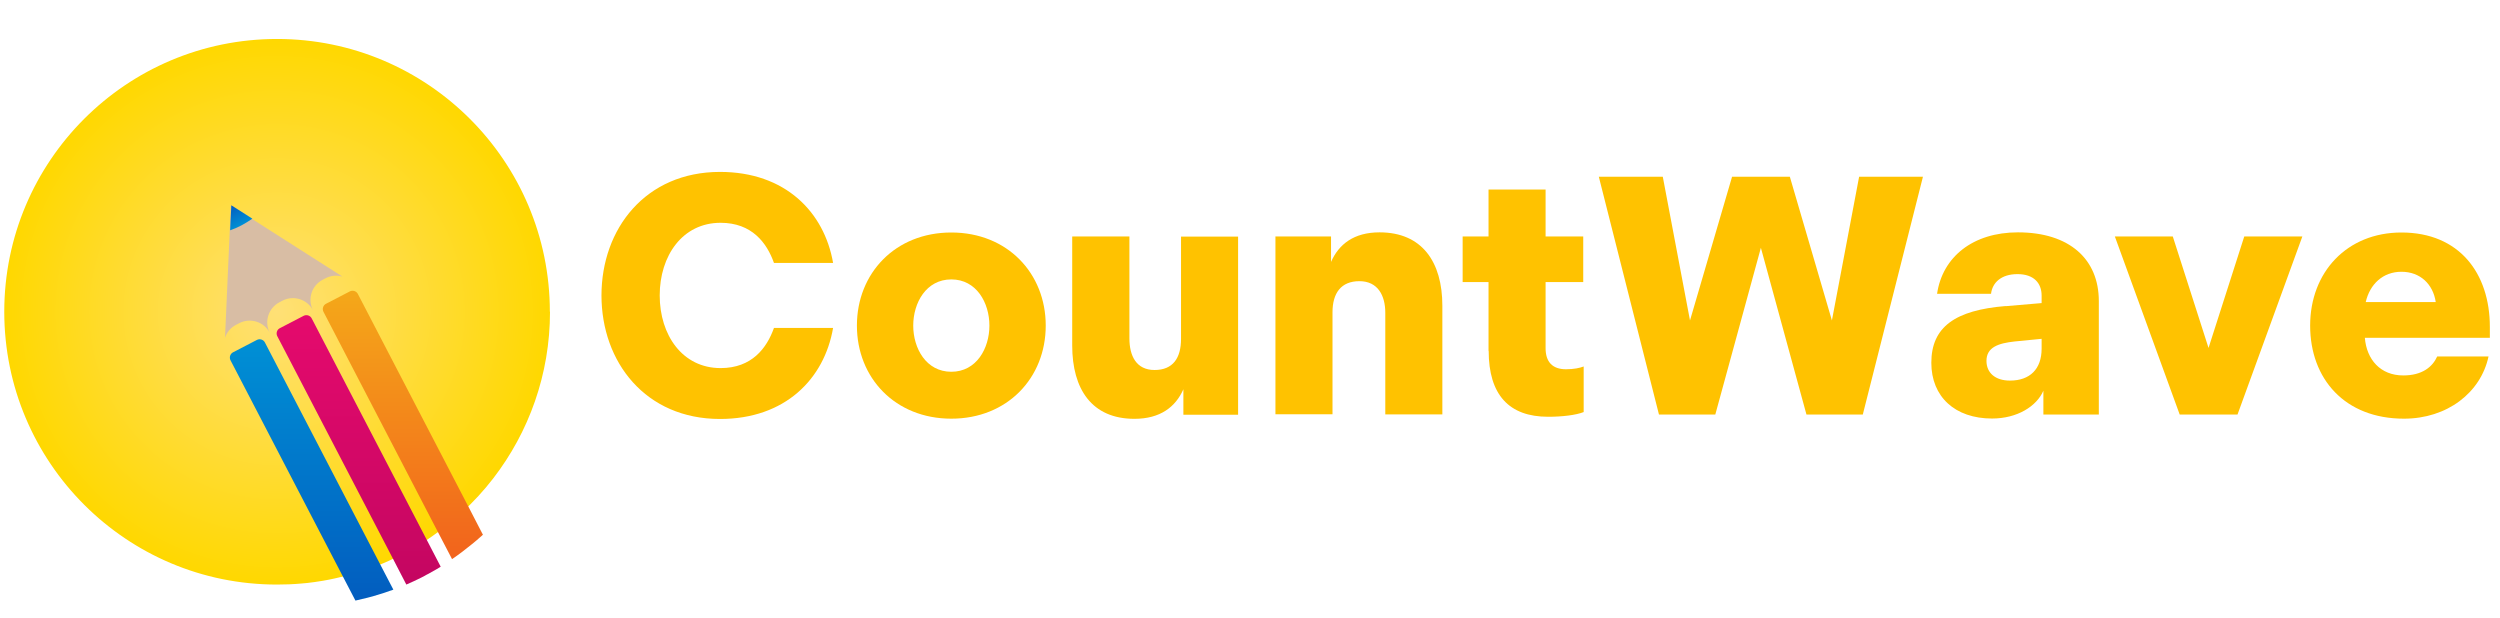
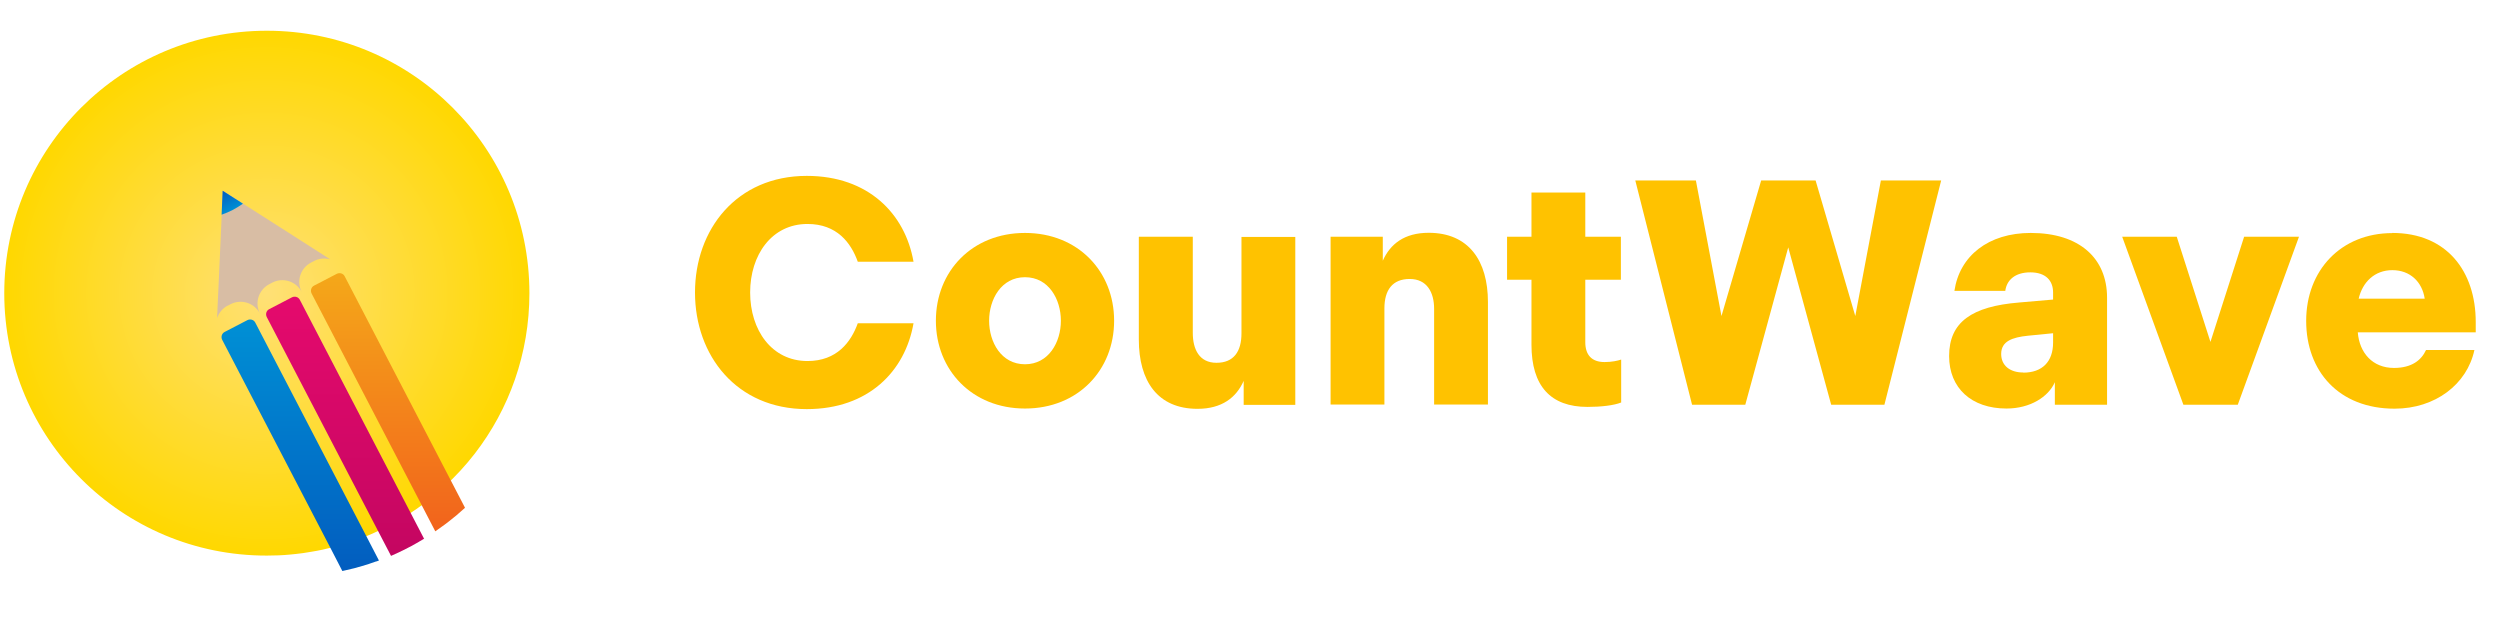
- <svg xmlns="http://www.w3.org/2000/svg" xmlns:xlink="http://www.w3.org/1999/xlink" id="uuid-ec556668-666a-49ea-8f45-7f3bc0395e78" viewBox="0 0 170 42">
+ <svg xmlns="http://www.w3.org/2000/svg" xmlns:xlink="http://www.w3.org/1999/xlink" id="uuid-53697154-e1b1-4df0-9c89-e3becda383c6" viewBox="0 0 170 42">
  <defs>
-     <radialGradient id="uuid-94a1513e-fb7c-47cc-a86c-25d02b205671" cx="18.84" cy="21.2" fx="18.84" fy="21.2" r="18.55" gradientUnits="userSpaceOnUse">
+     <radialGradient id="uuid-502e0685-1ab7-4390-bcbd-6e0900149be5" cx="18.15" cy="19.94" fx="18.15" fy="19.94" r="17.85" gradientUnits="userSpaceOnUse">
      <stop offset="0" stop-color="#ffe076" />
      <stop offset="1" stop-color="#ffd800" />
    </radialGradient>
-     <linearGradient id="uuid-dcac199c-39c6-4292-8cb7-a31093e6d374" x1="27.41" y1="38.03" x2="27.41" y2="19.78" gradientUnits="userSpaceOnUse">
+     <linearGradient id="uuid-31de8f61-0d68-42ab-b400-22901652e47c" x1="26.39" y1="36.13" x2="26.39" y2="18.57" gradientUnits="userSpaceOnUse">
      <stop offset="0" stop-color="#f2631c" />
      <stop offset="1" stop-color="#f4a819" />
    </linearGradient>
-     <linearGradient id="uuid-b446a466-08d3-4aa4-95bd-001504bde39d" x1="24.38" y1="39.74" x2="24.38" y2="21.42" gradientUnits="userSpaceOnUse">
+     <linearGradient id="uuid-86bb9488-46d5-4851-978b-9bc54e4727c9" x1="23.48" y1="37.79" x2="23.48" y2="20.15" gradientUnits="userSpaceOnUse">
      <stop offset="0" stop-color="#c40661" />
      <stop offset="1" stop-color="#e50a6d" />
    </linearGradient>
-     <linearGradient id="uuid-c4e711ff-f0f4-4bbf-b6ba-f41a51dd8f90" x1="21.2" y1="40.84" x2="21.2" y2="23.06" gradientUnits="userSpaceOnUse">
+     <linearGradient id="uuid-c56554ee-bad4-4d02-a169-e52ccaaba2fe" x1="20.41" y1="38.84" x2="20.41" y2="21.73" gradientUnits="userSpaceOnUse">
      <stop offset="0" stop-color="#025dbf" />
      <stop offset="1" stop-color="#0090d5" />
    </linearGradient>
-     <linearGradient id="uuid-64a4905d-72b7-4dd1-9cf3-79da7147c945" x1="629.27" y1="233.58" x2="629.27" y2="232.04" gradientTransform="translate(681.79 -69.04) rotate(152.53)" xlink:href="#uuid-c4e711ff-f0f4-4bbf-b6ba-f41a51dd8f90" />
+     <linearGradient id="uuid-65c8d6a9-d19d-4f83-9050-0bea27533d25" x1="629.33" y1="234.72" x2="629.33" y2="233.24" gradientTransform="translate(681.79 -69.04) rotate(152.53)" xlink:href="#uuid-c56554ee-bad4-4d02-a169-e52ccaaba2fe" />
  </defs>
-   <path d="M40.9,20.1c0-4.55,3-8.41,8.06-8.41,4.44,0,7.09,2.73,7.69,6.19h-4.02c-.48-1.36-1.5-2.73-3.63-2.73-2.59,0-4.14,2.24-4.14,4.94s1.55,4.94,4.14,4.94c2.13,0,3.14-1.36,3.63-2.73h4.02c-.6,3.47-3.26,6.19-7.69,6.19-5.06,0-8.06-3.86-8.06-8.41Z" fill="#ffc200" stroke-width="0" />
-   <path d="M58.27,22.14c0-3.56,2.61-6.33,6.42-6.33s6.42,2.77,6.42,6.33-2.61,6.33-6.42,6.33-6.42-2.77-6.42-6.33ZM67.28,22.14c0-1.55-.88-3.14-2.59-3.14s-2.59,1.59-2.59,3.14.88,3.14,2.59,3.14,2.59-1.59,2.59-3.14Z" fill="#ffc200" stroke-width="0" />
-   <path d="M72.92,16.08h3.88v6.93c0,1.18.46,2.15,1.71,2.15s1.8-.81,1.8-2.12v-6.95h3.88v12.11h-3.72v-1.73c-.53,1.2-1.57,2.01-3.33,2.01-2.89,0-4.23-2.01-4.23-4.99v-7.39Z" fill="#ffc200" stroke-width="0" />
-   <path d="M86.74,16.08h3.77v1.73c.53-1.2,1.55-2.01,3.3-2.01,2.89,0,4.27,2.01,4.27,4.99v7.39h-3.88v-6.91c0-1.18-.51-2.15-1.76-2.15s-1.83.81-1.83,2.12v6.93h-3.88v-12.11Z" fill="#ffc200" stroke-width="0" />
-   <path d="M101.22,23.87v-4.69h-1.76v-3.1h1.76v-3.19h3.88v3.19h2.56v3.1h-2.56v4.5c0,.92.46,1.43,1.39,1.43.53,0,.95-.09,1.2-.19v3.1c-.53.21-1.46.32-2.42.32-2.66,0-4.04-1.5-4.04-4.48Z" fill="#ffc200" stroke-width="0" />
-   <path d="M113.07,12.02l1.85,9.77,2.86-9.77h3.93l2.86,9.77,1.85-9.77h4.34l-4.09,16.17h-3.83l-3.1-11.34-3.1,11.34h-3.83l-4.09-16.17h4.34Z" fill="#ffc200" stroke-width="0" />
-   <path d="M136.38,20.82l2.45-.21v-.51c0-.85-.53-1.46-1.64-1.46s-1.71.58-1.8,1.34h-3.67c.37-2.52,2.45-4.18,5.5-4.18,3.51,0,5.5,1.83,5.5,4.67v7.72h-3.77v-1.62c-.46,1.06-1.78,1.89-3.49,1.89-2.52,0-4.13-1.48-4.13-3.79,0-2.45,1.64-3.58,5.06-3.86ZM136.68,25.88c1.36,0,2.15-.79,2.15-2.17v-.67l-1.83.18c-1.11.12-1.92.39-1.92,1.32,0,.83.62,1.34,1.59,1.34Z" fill="#ffc200" stroke-width="0" />
-   <path d="M143.8,16.08h3.95l2.43,7.58,2.43-7.58h3.95l-4.41,12.11h-3.93l-4.41-12.11Z" fill="#ffc200" stroke-width="0" />
-   <path d="M163.3,15.81c3.93,0,6.01,2.77,6.01,6.42v.74h-8.5c.12,1.48,1.06,2.56,2.61,2.56,1.29,0,1.99-.58,2.31-1.29h3.49c-.53,2.47-2.82,4.23-5.75,4.23-4.02,0-6.38-2.7-6.38-6.33s2.5-6.33,6.21-6.33ZM165.63,20.54c-.18-1.22-1.06-2.06-2.33-2.06s-2.15.85-2.43,2.06h4.76Z" fill="#ffc200" stroke-width="0" />
-   <path d="M37.4,21.2c0,4.26-1.44,8.19-3.86,11.33-.64.83-1.35,1.6-2.12,2.31-.05.04-.1.09-.14.13-.11.1-.22.2-.33.29-.04.03-.08.07-.12.1-.02.02-.04.03-.06.05-.05.04-.1.09-.16.13-.52.42-1.05.82-1.61,1.19-.16.11-.32.21-.48.31-.02.01-.04.02-.06.03-.03.02-.07.04-.1.06-.06.04-.13.08-.2.12-.01,0-.02.01-.04.02-.15.09-.31.17-.46.26-.04.02-.08.04-.12.06-.05.03-.1.05-.14.08-.07.04-.14.07-.21.11-.5.25-1.02.49-1.55.69-.18.07-.35.14-.53.2,0,0-.02,0-.02,0-.12.04-.24.09-.37.13-.05.02-.1.03-.15.05-.08.03-.16.05-.23.07-.05.02-.11.03-.16.05-.03,0-.06.02-.09.03-.18.05-.37.1-.55.15-.52.13-1.04.25-1.57.34-.19.03-.39.06-.58.09-.03,0-.05,0-.08.01-.27.04-.55.07-.83.09-.54.05-1.09.07-1.64.07C8.6,39.76.29,31.45.29,21.2S8.6,2.65,18.84,2.65s18.55,8.31,18.55,18.55Z" fill="url(#uuid-94a1513e-fb7c-47cc-a86c-25d02b205671)" stroke-width="0" />
-   <path d="M32.85,36.35s-.08.07-.11.1c-.11.1-.22.2-.33.29-.04.03-.08.07-.12.1-.02.02-.04.03-.06.05-.05.04-.1.09-.16.13-.43.35-.87.69-1.33,1l-.96-1.84-7.78-14.97c-.11-.2-.03-.46.18-.56l1.6-.83c.2-.11.46-.03.56.18l7.5,14.43.94,1.82.06.11Z" fill="url(#uuid-dcac199c-39c6-4292-8cb7-a31093e6d374)" stroke-width="0" />
-   <path d="M29.97,38.53s-.03.02-.04.03c-.03.02-.07.04-.1.06-.06.04-.13.08-.2.12-.01,0-.02.01-.04.02-.15.09-.31.17-.46.26-.04.02-.08.04-.12.06-.05.03-.1.05-.14.08-.07.04-.14.07-.21.11-.34.17-.68.33-1.03.48l-.9-1.74-7.87-15.14c-.11-.2-.03-.46.18-.56l1.6-.83c.2-.11.46-.03.56.18l7.83,15.07.94,1.81Z" fill="url(#uuid-b446a466-08d3-4aa4-95bd-001504bde39d)" stroke-width="0" />
-   <path d="M26.76,40.09c-.06.02-.12.04-.18.07,0,0-.02,0-.02,0-.12.04-.24.09-.37.13-.05.02-.1.03-.15.05-.08.03-.16.05-.23.07-.05.02-.11.03-.16.05-.03,0-.06.02-.09.03-.18.05-.37.1-.55.15-.28.07-.56.14-.84.2l-.85-1.63-7.64-14.7c-.11-.2-.03-.46.18-.56l1.6-.83c.2-.11.46-.03.56.18l7.84,15.09.89,1.71Z" fill="url(#uuid-c4e711ff-f0f4-4bbf-b6ba-f41a51dd8f90)" stroke-width="0" />
-   <path d="M16.07,22.08l.19-.1c.76-.4,1.7-.1,2.09.66-.4-.76-.1-1.7.66-2.09l.19-.1c.76-.4,1.7-.1,2.09.66-.4-.76-.1-1.7.66-2.09l.19-.1c.37-.19.78-.22,1.15-.11l-2.48-1.58-5.11-3.26-.27,6.06-.13,2.94c.12-.37.38-.69.75-.88Z" fill="#d8bda4" stroke-width="0" />
-   <path d="M16.43,15.32c.26-.14.5-.29.73-.45l-1.43-.91-.08,1.7c.26-.09.52-.2.78-.34Z" fill="url(#uuid-64a4905d-72b7-4dd1-9cf3-79da7147c945)" stroke-width="0" />
+   <path d="M47.26,19.89c0-4.29,2.83-7.93,7.6-7.93,4.18,0,6.69,2.57,7.26,5.84h-3.79c-.46-1.29-1.42-2.57-3.42-2.57-2.44,0-3.9,2.11-3.9,4.66s1.46,4.66,3.9,4.66c2,0,2.96-1.29,3.42-2.57h3.79c-.57,3.27-3.07,5.84-7.26,5.84-4.77,0-7.6-3.64-7.6-7.93Z" fill="#ffc200" stroke-width="0" />
+   <path d="M63.64,21.81c0-3.36,2.46-5.97,6.06-5.97s6.06,2.61,6.06,5.97-2.46,5.97-6.06,5.97-6.06-2.62-6.06-5.97ZM72.14,21.81c0-1.46-.83-2.96-2.44-2.96s-2.44,1.5-2.44,2.96.83,2.96,2.44,2.96,2.44-1.5,2.44-2.96Z" fill="#ffc200" stroke-width="0" />
+   <path d="M77.45,16.1h3.66v6.54c0,1.11.44,2.03,1.61,2.03s1.7-.76,1.7-2v-6.56h3.66v11.42h-3.51v-1.63c-.5,1.13-1.48,1.9-3.14,1.9-2.72,0-3.99-1.9-3.99-4.71v-6.97Z" fill="#ffc200" stroke-width="0" />
+   <path d="M90.48,16.1h3.55v1.63c.5-1.13,1.46-1.9,3.12-1.9,2.72,0,4.03,1.9,4.03,4.71v6.97h-3.66v-6.51c0-1.11-.48-2.03-1.66-2.03s-1.72.76-1.72,2v6.54h-3.66v-11.42Z" fill="#ffc200" stroke-width="0" />
+   <path d="M104.14,23.44v-4.42h-1.66v-2.92h1.66v-3.01h3.66v3.01h2.42v2.92h-2.42v4.25c0,.87.44,1.35,1.31,1.35.5,0,.89-.09,1.13-.17v2.92c-.5.2-1.37.3-2.29.3-2.51,0-3.81-1.42-3.81-4.23Z" fill="#ffc200" stroke-width="0" />
+   <path d="M115.32,12.27l1.74,9.22,2.7-9.22h3.7l2.7,9.22,1.74-9.22h4.1l-3.86,15.25h-3.62l-2.92-10.7-2.92,10.7h-3.62l-3.86-15.25h4.1Z" fill="#ffc200" stroke-width="0" />
+   <path d="M137.3,20.57l2.31-.2v-.48c0-.81-.5-1.37-1.55-1.37s-1.61.54-1.7,1.26h-3.46c.35-2.38,2.31-3.94,5.19-3.94,3.31,0,5.19,1.72,5.19,4.4v7.28h-3.55v-1.53c-.44,1-1.68,1.79-3.29,1.79-2.38,0-3.9-1.39-3.9-3.57,0-2.31,1.55-3.38,4.77-3.64ZM137.58,25.34c1.29,0,2.03-.74,2.03-2.05v-.63l-1.72.17c-1.05.11-1.81.37-1.81,1.24,0,.78.59,1.26,1.5,1.26Z" fill="#ffc200" stroke-width="0" />
+   <path d="M144.29,16.1h3.73l2.29,7.15,2.29-7.15h3.73l-4.16,11.42h-3.7l-4.16-11.42Z" fill="#ffc200" stroke-width="0" />
+   <path d="M162.68,15.84c3.7,0,5.67,2.61,5.67,6.06v.7h-8.02c.11,1.39,1,2.42,2.46,2.42,1.22,0,1.87-.54,2.18-1.22h3.29c-.5,2.33-2.66,3.99-5.43,3.99-3.79,0-6.01-2.55-6.01-5.97s2.35-5.97,5.86-5.97ZM164.88,20.31c-.17-1.15-1-1.94-2.2-1.94s-2.03.81-2.29,1.94h4.49Z" fill="#ffc200" stroke-width="0" />
+   <path d="M36,19.94c0,4.1-1.38,7.88-3.71,10.9-.62.8-1.3,1.54-2.04,2.22-.05.04-.09.08-.14.13-.1.09-.21.19-.32.28-.04.03-.08.07-.11.1-.02.02-.04.03-.06.05-.05.04-.1.08-.15.12-.5.41-1.01.79-1.55,1.14-.15.1-.31.2-.47.29-.02.01-.04.02-.05.03-.03.02-.07.04-.1.06-.06.04-.13.08-.19.11-.01,0-.02.01-.03.02-.15.08-.29.17-.44.25-.04.02-.07.04-.11.06-.05.02-.09.05-.14.07-.07.04-.14.07-.21.11-.48.24-.98.47-1.49.67-.17.07-.34.13-.51.19,0,0-.01,0-.02,0-.12.04-.24.08-.35.12-.05.02-.1.03-.14.05-.07.02-.15.05-.23.07-.05.02-.1.03-.15.05-.03,0-.05.02-.08.02-.18.05-.35.1-.53.15-.5.13-1,.24-1.51.32-.18.03-.37.06-.56.09-.03,0-.05,0-.08.01-.26.04-.53.06-.8.09-.52.05-1.05.07-1.58.07C8.28,37.8.29,29.8.29,19.94S8.28,2.09,18.15,2.09s17.85,7.99,17.85,17.85Z" fill="url(#uuid-502e0685-1ab7-4390-bcbd-6e0900149be5)" stroke-width="0" />
+   <path d="M31.63,34.52s-.07.07-.11.1c-.1.09-.21.19-.32.28-.04.03-.08.07-.11.1-.02.02-.04.03-.06.05-.05.04-.1.08-.15.12-.41.34-.84.66-1.28.96l-.92-1.77-7.49-14.4c-.1-.2-.03-.44.17-.54l1.54-.8c.2-.1.44-.03.54.17l7.22,13.89.91,1.75.05.1Z" fill="url(#uuid-31de8f61-0d68-42ab-b400-22901652e47c)" stroke-width="0" />
+   <path d="M28.85,36.62s-.03.02-.04.03c-.03.02-.07.04-.1.06-.06.04-.13.08-.19.11-.01,0-.02.01-.03.02-.15.08-.29.17-.44.25-.04.02-.07.04-.11.06-.05.02-.09.05-.14.07-.07.04-.14.07-.21.11-.33.17-.66.32-1,.47l-.87-1.67-7.58-14.57c-.1-.2-.03-.44.17-.54l1.54-.8c.2-.1.44-.03.54.17l7.54,14.5.91,1.75Z" fill="url(#uuid-86bb9488-46d5-4851-978b-9bc54e4727c9)" stroke-width="0" />
+   <path d="M25.76,38.12c-.06.02-.12.04-.17.06,0,0-.01,0-.02,0-.12.04-.24.08-.35.12-.05.02-.1.03-.14.05-.07.02-.15.05-.23.07-.05.02-.1.03-.15.05-.03,0-.05.02-.08.02-.18.05-.35.1-.53.15-.27.07-.53.13-.81.19l-.81-1.57-7.36-14.15c-.1-.2-.03-.44.17-.54l1.54-.8c.2-.1.44-.03.54.17l7.55,14.52.85,1.64Z" fill="url(#uuid-c56554ee-bad4-4d02-a169-e52ccaaba2fe)" stroke-width="0" />
+   <path d="M15.48,20.79l.19-.1c.73-.38,1.63-.1,2.01.64-.38-.73-.1-1.63.64-2.01l.19-.1c.73-.38,1.63-.1,2.01.64-.38-.73-.1-1.63.64-2.01l.19-.1c.36-.19.75-.21,1.11-.11l-2.39-1.53-4.92-3.14-.26,5.83-.13,2.83c.12-.35.37-.66.72-.85Z" fill="#d8bda4" stroke-width="0" />
+   <path d="M15.82,14.28c.25-.13.48-.28.7-.43l-1.38-.88-.07,1.63c.25-.09.5-.19.75-.32Z" fill="url(#uuid-65c8d6a9-d19d-4f83-9050-0bea27533d25)" stroke-width="0" />
</svg>
